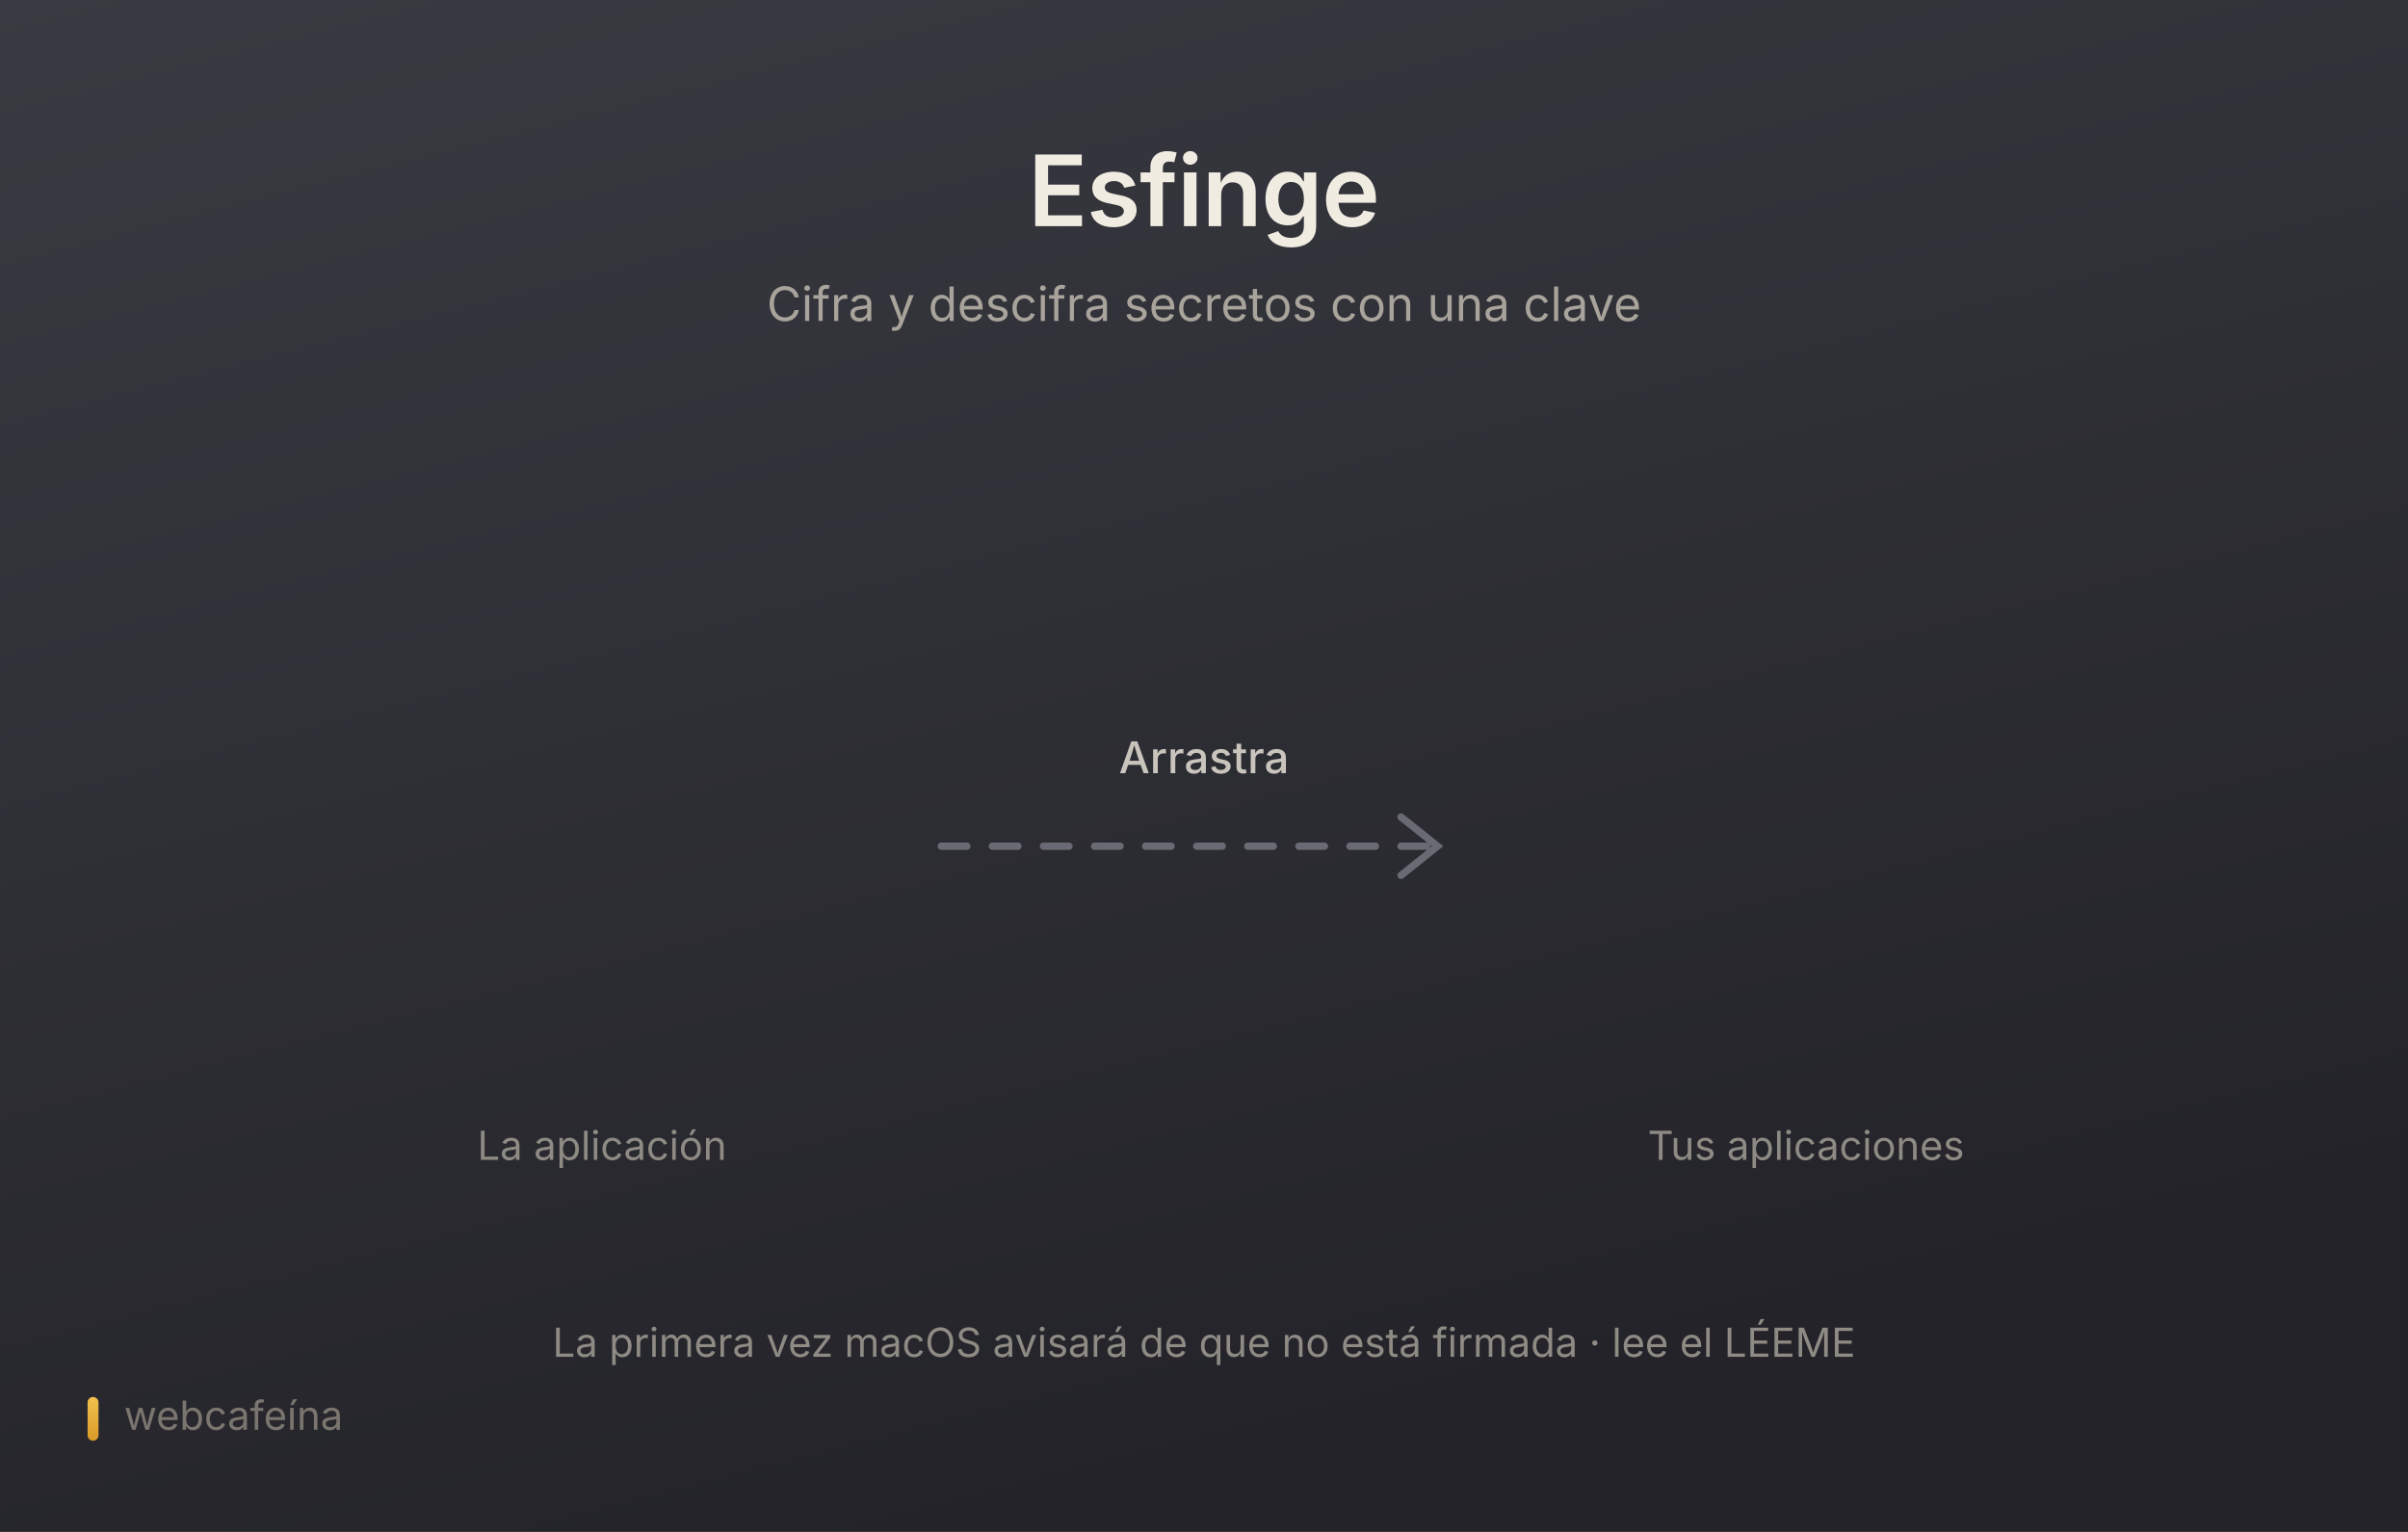
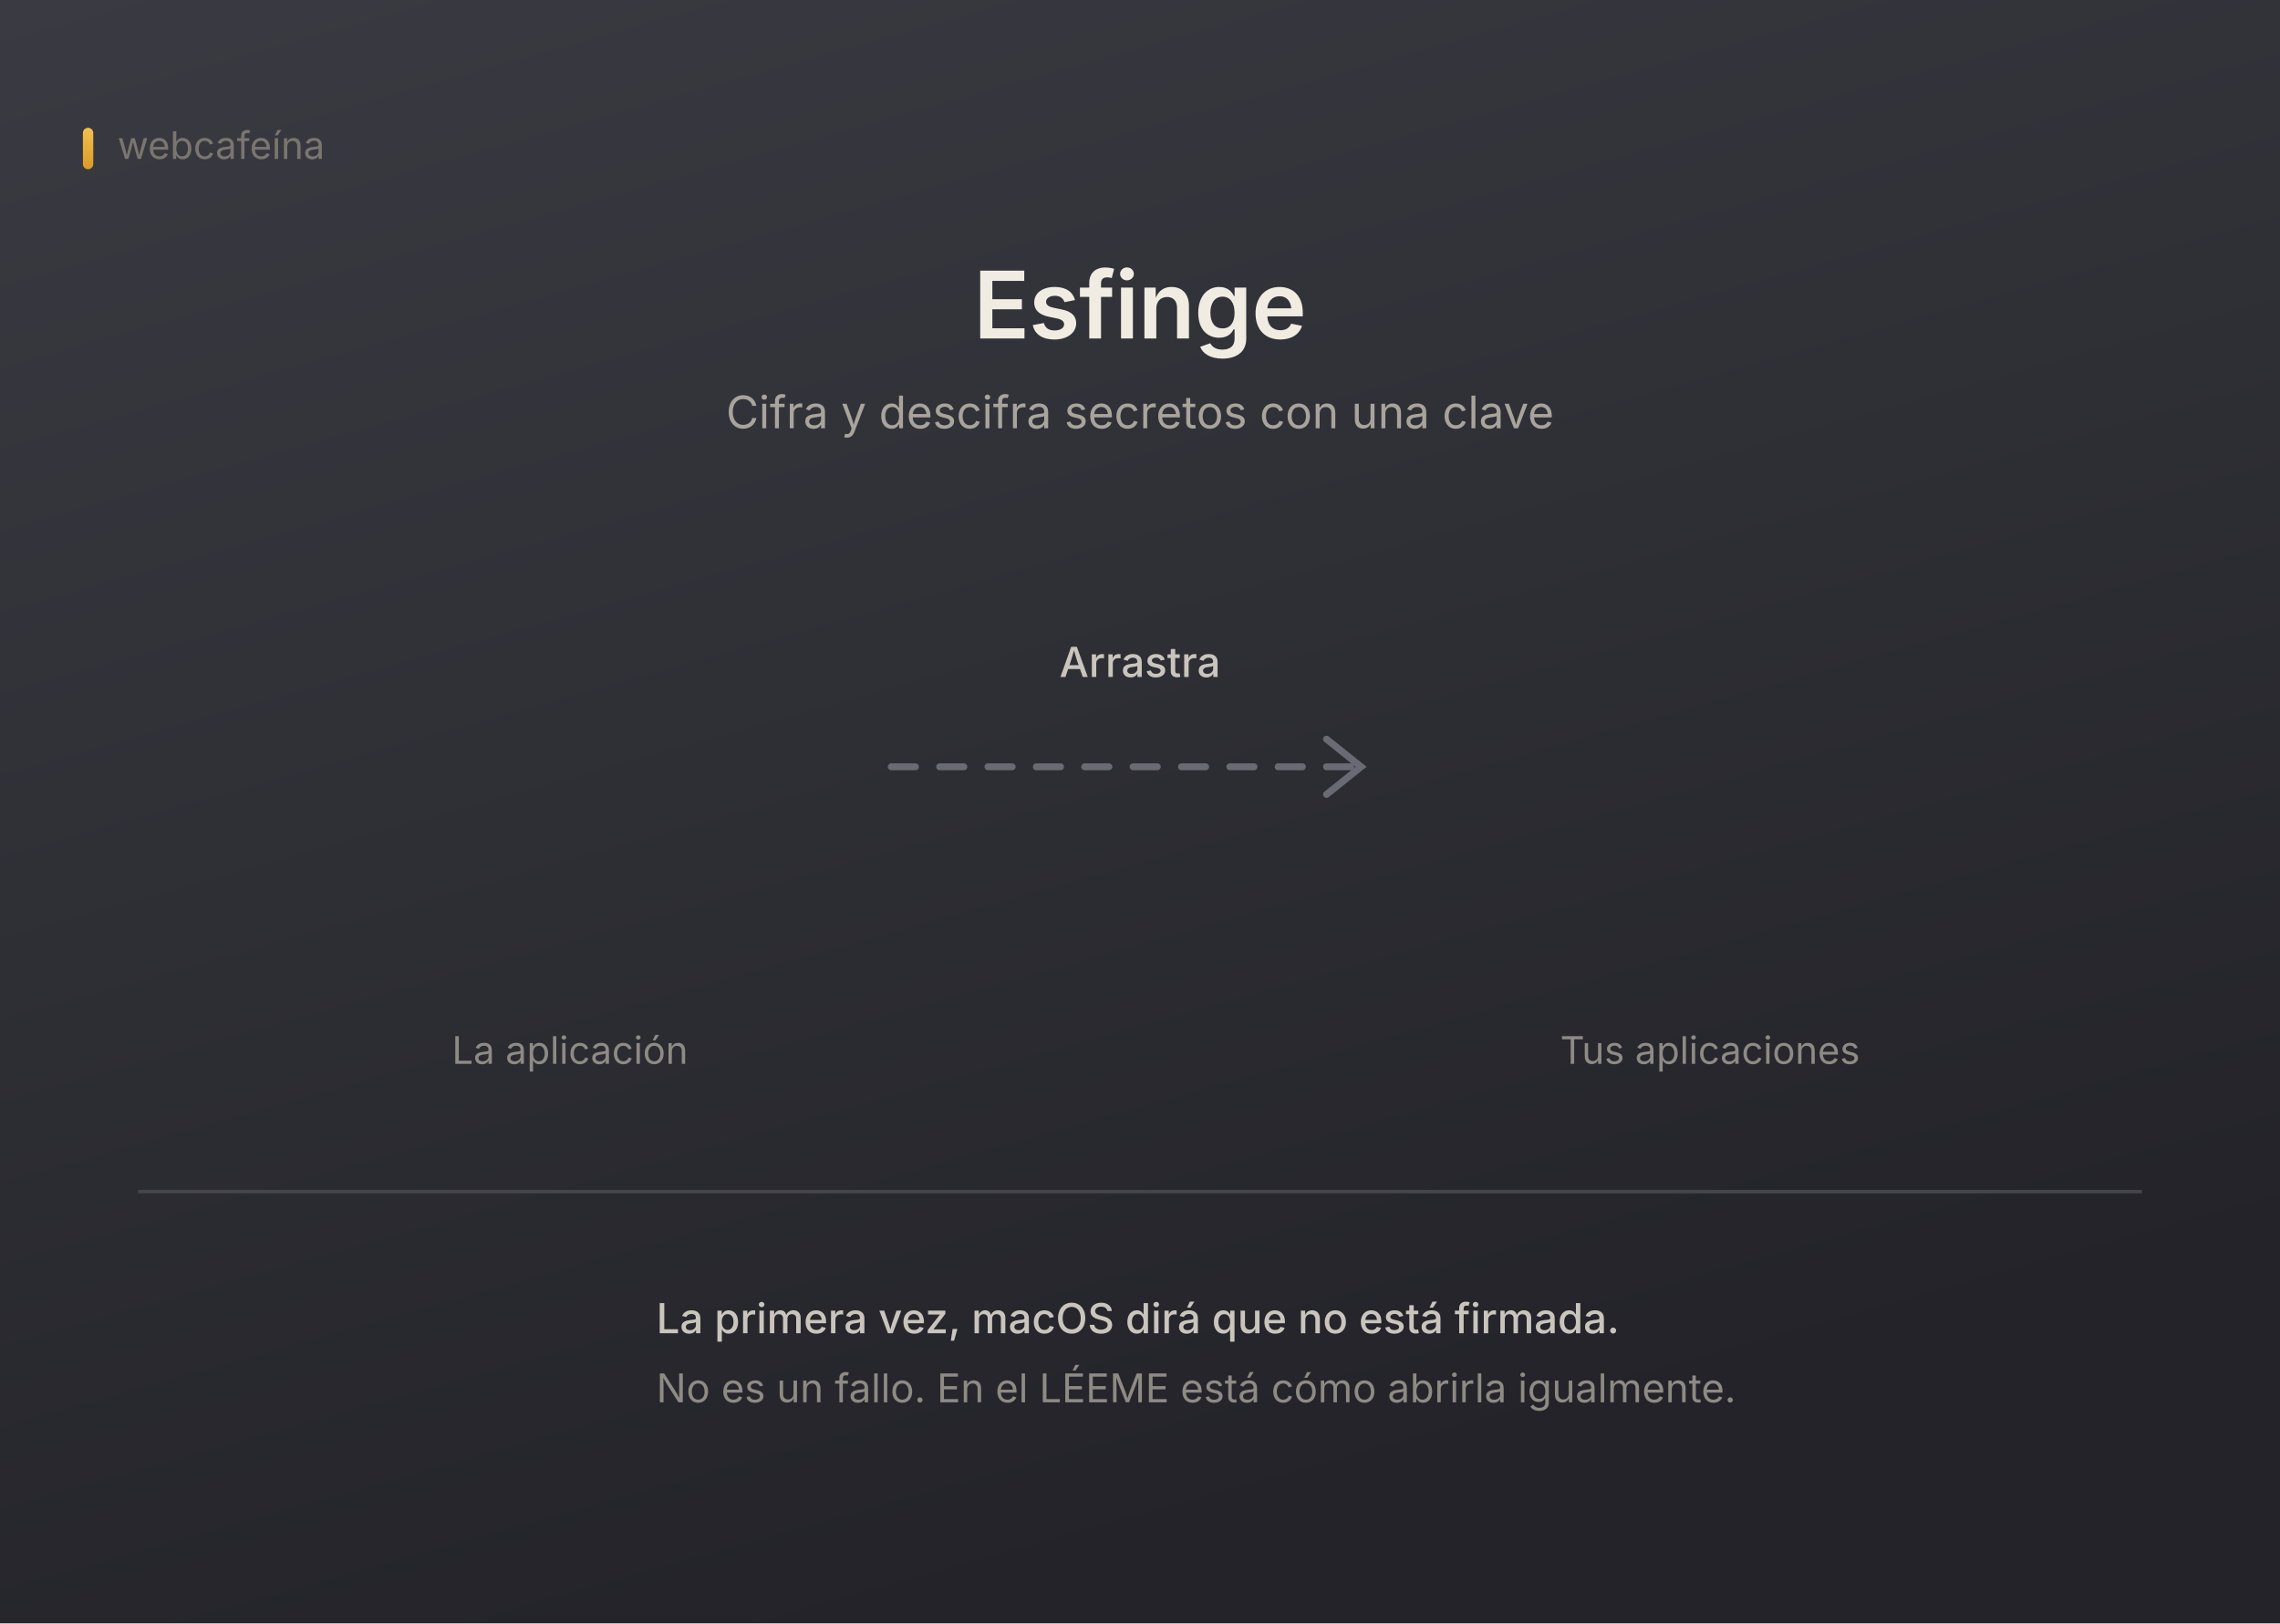
- <svg xmlns="http://www.w3.org/2000/svg" viewBox="0 0 660 420" width="660" height="420">
+ <svg xmlns="http://www.w3.org/2000/svg" viewBox="0 0 660 470" width="660" height="470">
  <defs>
    <linearGradient id="fondo" x1="0" y1="0" x2="0.4" y2="1">
      <stop offset="0" stop-color="#3a3a42" />
      <stop offset="1" stop-color="#232329" />
    </linearGradient>
    <linearGradient id="oro" x1="0" y1="0" x2="0" y2="1">
      <stop offset="0" stop-color="#f2c14e" />
      <stop offset="1" stop-color="#d99a28" />
    </linearGradient>
  </defs>
-   <rect width="660" height="420" fill="url(#fondo)" />
-   <text x="330" y="62" text-anchor="middle" font-family="-apple-system, BlinkMacSystemFont, Helvetica Neue, sans-serif" font-size="27" font-weight="600" fill="#f0ece2" letter-spacing="-0.3">Esfinge</text>
-   <text x="330" y="88" text-anchor="middle" font-family="-apple-system, BlinkMacSystemFont, Helvetica Neue, sans-serif" font-size="13" fill="#a8a49c">Cifra y descifra secretos con una clave</text>
-   <g stroke="#6a6a74" stroke-width="2" fill="none" stroke-linecap="round">
-     <path d="M258 232 H392" stroke-dasharray="7 7" />
-     <path d="M384 224 l10 8 -10 8" />
-   </g>
-   <text x="330" y="212" text-anchor="middle" font-family="-apple-system, BlinkMacSystemFont, Helvetica Neue, sans-serif" font-size="12" font-weight="500" fill="#c9c5bd">Arrastra</text>
-   <text x="165" y="318" text-anchor="middle" font-family="-apple-system, BlinkMacSystemFont, Helvetica Neue, sans-serif" font-size="11" fill="#8e8a84">La aplicación</text>
-   <text x="495" y="318" text-anchor="middle" font-family="-apple-system, BlinkMacSystemFont, Helvetica Neue, sans-serif" font-size="11" fill="#8e8a84">Tus aplicaciones</text>
-   <text x="330" y="372" text-anchor="middle" font-family="-apple-system, BlinkMacSystemFont, Helvetica Neue, sans-serif" font-size="11" fill="#8e8a84">La primera vez macOS avisará de que no está firmada · lee el LÉEME</text>
-   <g transform="translate(24 392)">
+   <rect width="660" height="470" fill="url(#fondo)" />
+   <g transform="translate(24 46)">
    <rect width="3" height="12" rx="1.5" y="-9" fill="url(#oro)" />
    <text x="10" y="0" font-family="-apple-system, BlinkMacSystemFont, Helvetica Neue, sans-serif" font-size="11" fill="#7a766f">webcafeína</text>
  </g>
+   <text x="330" y="98" text-anchor="middle" font-family="-apple-system, BlinkMacSystemFont, Helvetica Neue, sans-serif" font-size="27" font-weight="600" fill="#f0ece2" letter-spacing="-0.3">Esfinge</text>
+   <text x="330" y="124" text-anchor="middle" font-family="-apple-system, BlinkMacSystemFont, Helvetica Neue, sans-serif" font-size="13" fill="#a8a49c">Cifra y descifra secretos con una clave</text>
+   <text x="330" y="196" text-anchor="middle" font-family="-apple-system, BlinkMacSystemFont, Helvetica Neue, sans-serif" font-size="12" font-weight="500" fill="#c9c5bd">Arrastra</text>
+   <g stroke="#6a6a74" stroke-width="2" fill="none" stroke-linecap="round">
+     <path d="M258 222 H392" stroke-dasharray="7 7" />
+     <path d="M384 214 l10 8 -10 8" />
+   </g>
+   <text x="165" y="308" text-anchor="middle" font-family="-apple-system, BlinkMacSystemFont, Helvetica Neue, sans-serif" font-size="11" fill="#8e8a84">La aplicación</text>
+   <text x="495" y="308" text-anchor="middle" font-family="-apple-system, BlinkMacSystemFont, Helvetica Neue, sans-serif" font-size="11" fill="#8e8a84">Tus aplicaciones</text>
+   <path d="M40 345 H620" stroke="#45454e" stroke-width="1" fill="none" />
+   <text x="190" y="386" font-family="-apple-system, BlinkMacSystemFont, Helvetica Neue, sans-serif" font-size="12" font-weight="500" fill="#c9c5bd">La primera vez, macOS dirá que no está firmada.</text>
+   <text x="190" y="406" font-family="-apple-system, BlinkMacSystemFont, Helvetica Neue, sans-serif" font-size="11.5" fill="#8e8a84">No es un fallo. En el LÉEME está cómo abrirla igualmente.</text>
</svg>
